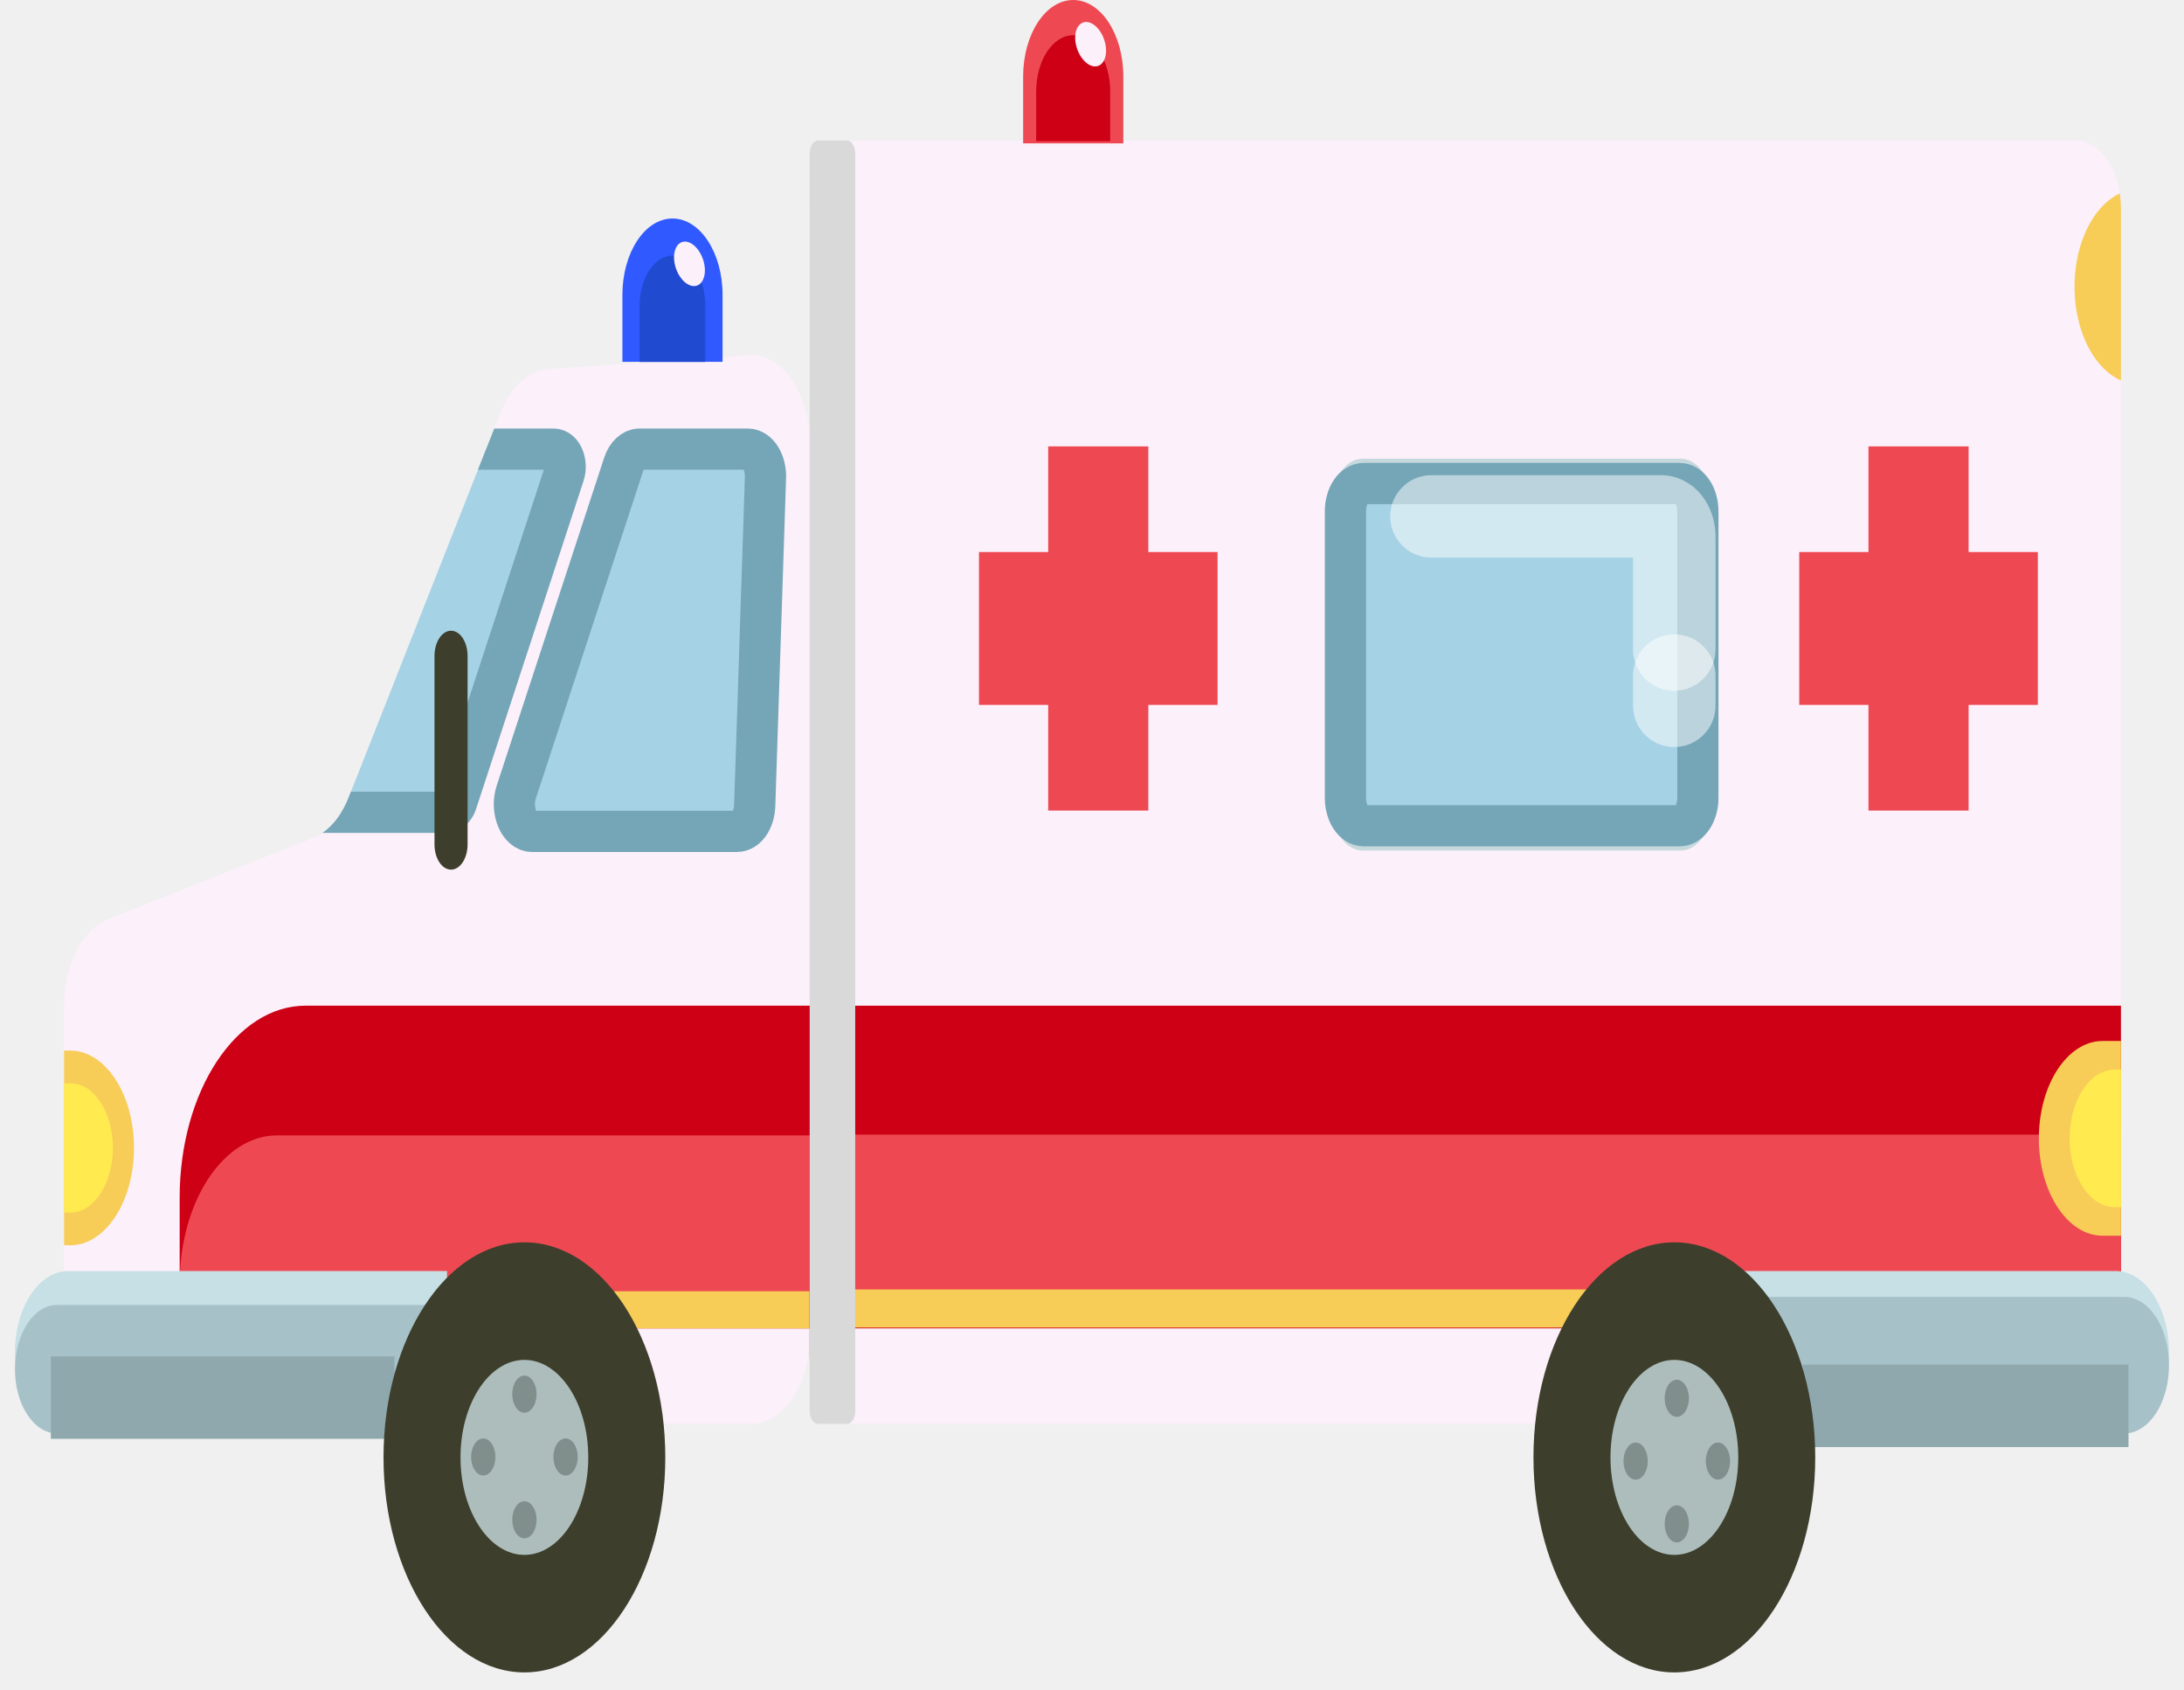
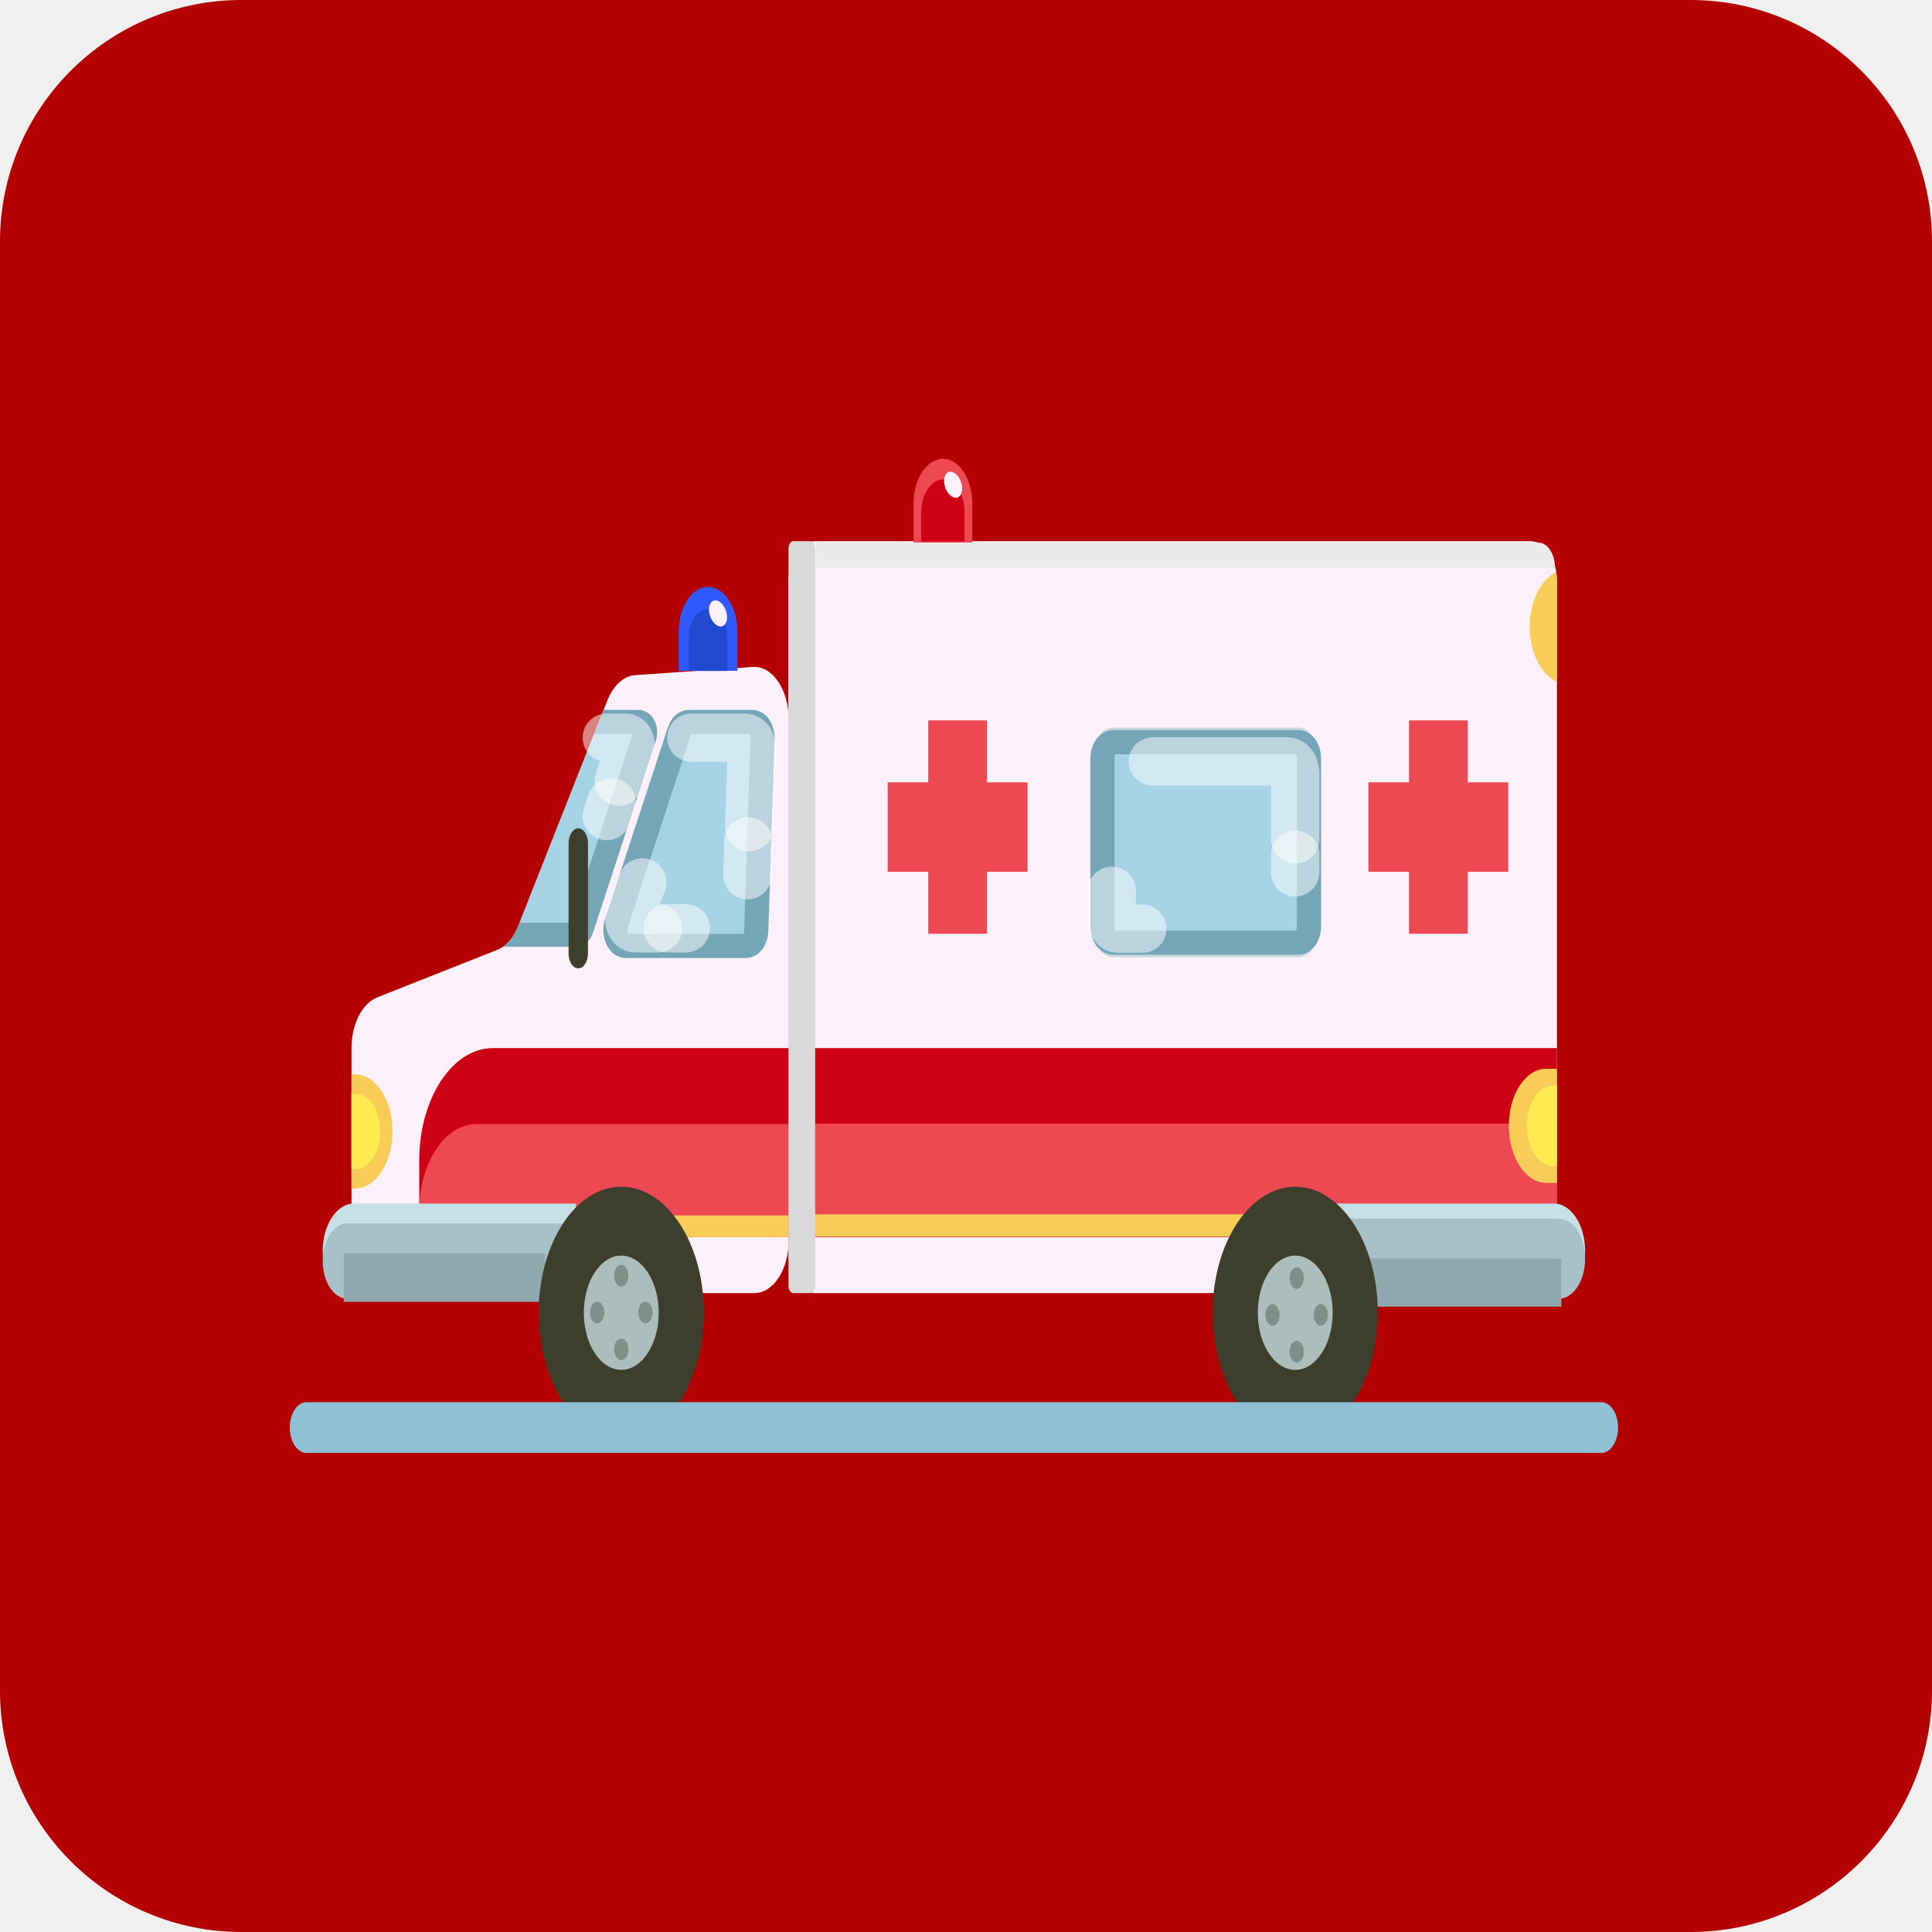
- <svg xmlns="http://www.w3.org/2000/svg" width="53" height="41" viewBox="0 0 53 41" fill="none">
-   <path d="M50.381 34.545H20.738C20.136 34.545 19.648 33.801 19.648 32.883V5.071C19.648 4.153 20.136 3.409 20.738 3.409H50.381C50.983 3.409 51.47 4.153 51.47 5.071V32.883C51.47 33.801 50.983 34.545 50.381 34.545Z" fill="#FCF0FA" />
-   <path d="M12.148 10.006L8.462 19.345C8.27 19.832 7.96 20.185 7.599 20.327L2.622 22.299C1.994 22.547 1.555 23.412 1.555 24.402V32.372C1.555 33.572 2.193 34.545 2.979 34.545H6.898H13.736H18.234C19.021 34.545 19.659 33.572 19.659 32.372V10.788C19.659 9.549 18.98 8.56 18.169 8.617L13.303 8.956C12.827 8.989 12.394 9.383 12.148 10.006Z" fill="#FCF0FA" />
-   <path d="M40.786 20.634H33.069C32.634 20.634 32.282 20.097 32.282 19.434V12.329C32.282 11.666 32.634 11.129 33.069 11.129H40.786C41.221 11.129 41.573 11.666 41.573 12.329V19.434C41.573 20.097 41.221 20.634 40.786 20.634Z" fill="#C5D9DD" />
-   <path d="M40.76 20.033H33.094C32.849 20.033 32.65 19.73 32.65 19.355V12.408C32.65 12.034 32.849 11.731 33.094 11.731H40.76C41.005 11.731 41.203 12.034 41.203 12.408V19.355C41.203 19.73 41.005 20.033 40.76 20.033Z" fill="#A6D2E5" />
-   <path d="M40.76 20.033H33.094C32.849 20.033 32.65 19.73 32.65 19.355V12.408C32.65 12.034 32.849 11.731 33.094 11.731H40.76C41.005 11.731 41.203 12.034 41.203 12.408V19.355C41.203 19.73 41.005 20.033 40.76 20.033Z" stroke="#74A6B7" stroke-miterlimit="10" />
-   <path d="M19.662 32.227H4.36V29.057C4.36 26.485 5.727 24.399 7.413 24.399H19.662V32.227H19.662Z" fill="#CD0016" />
-   <path d="M19.662 32.227H4.36V31.148C4.36 29.159 5.417 27.546 6.721 27.546H19.662V32.227Z" fill="#EE4952" />
-   <path d="M19.662 32.227H4.36C4.36 31.73 4.624 31.327 4.95 31.327H19.662V32.227H19.662Z" fill="#F7CC57" />
-   <path d="M10.848 34.777H1.655C0.942 34.777 0.363 33.895 0.363 32.806C0.363 31.718 0.942 30.836 1.655 30.836H10.848V34.777Z" fill="#C7E0E5" />
-   <path d="M10.848 34.777H1.385C0.821 34.777 0.363 34.079 0.363 33.218C0.363 32.356 0.821 31.658 1.385 31.658H10.848V34.777Z" fill="#A7C1C9" />
-   <path d="M9.572 33.907H1.234" stroke="#8EA8AD" stroke-width="2" stroke-miterlimit="10" />
-   <path d="M12.726 40.574C14.615 40.574 16.145 38.238 16.145 35.357C16.145 32.476 14.615 30.14 12.726 30.14C10.838 30.14 9.307 32.476 9.307 35.357C9.307 38.238 10.838 40.574 12.726 40.574Z" fill="#3D3E2C" />
-   <path d="M12.726 37.723C13.582 37.723 14.276 36.663 14.276 35.357C14.276 34.051 13.582 32.992 12.726 32.992C11.87 32.992 11.175 34.051 11.175 35.357C11.175 36.663 11.87 37.723 12.726 37.723Z" fill="#ACBDBB" />
-   <path d="M12.726 34.274C12.889 34.274 13.021 34.072 13.021 33.824C13.021 33.576 12.889 33.374 12.726 33.374C12.563 33.374 12.431 33.576 12.431 33.824C12.431 34.072 12.563 34.274 12.726 34.274Z" fill="#808E8C" />
-   <path d="M12.726 37.321C12.889 37.321 13.021 37.12 13.021 36.871C13.021 36.623 12.889 36.422 12.726 36.422C12.563 36.422 12.431 36.623 12.431 36.871C12.431 37.12 12.563 37.321 12.726 37.321Z" fill="#808E8C" />
-   <path d="M11.728 35.797C11.89 35.797 12.022 35.596 12.022 35.347C12.022 35.099 11.89 34.898 11.728 34.898C11.565 34.898 11.433 35.099 11.433 35.347C11.433 35.596 11.565 35.797 11.728 35.797Z" fill="#808E8C" />
-   <path d="M13.725 35.797C13.888 35.797 14.02 35.596 14.02 35.347C14.02 35.099 13.888 34.898 13.725 34.898C13.562 34.898 13.43 35.099 13.43 35.347C13.43 35.596 13.562 35.797 13.725 35.797Z" fill="#808E8C" />
-   <mask id="mask0_272_2767" style="mask-type:luminance" maskUnits="userSpaceOnUse" x="1" y="8" width="19" height="27">
-     <path d="M12.148 10.006L8.462 19.345C8.27 19.832 7.96 20.184 7.599 20.327L2.622 22.298C1.994 22.547 1.555 23.412 1.555 24.402V32.371C1.555 33.572 2.193 34.545 2.979 34.545H6.898H13.736H18.234C19.021 34.545 19.659 33.572 19.659 32.371V10.788C19.659 9.548 18.98 8.56 18.169 8.617L13.303 8.956C12.827 8.989 12.394 9.383 12.148 10.006Z" fill="white" />
+ <svg xmlns="http://www.w3.org/2000/svg" width="80" height="80" viewBox="0 0 80 80" fill="none">
+   <rect width="80" height="80" rx="10" fill="#B40000" />
+   <path d="M63.381 53.545H33.738C33.136 53.545 32.648 52.801 32.648 51.883V24.071C32.648 23.153 33.136 22.409 33.738 22.409H63.381C63.983 22.409 64.47 23.153 64.47 24.071V51.883C64.47 52.801 63.983 53.545 63.381 53.545Z" fill="#FCF0FA" />
+   <path d="M25.148 29.006L21.462 38.345C21.27 38.832 20.96 39.185 20.599 39.327L15.622 41.299C14.993 41.547 14.555 42.412 14.555 43.403V51.372C14.555 52.572 15.193 53.545 15.979 53.545H19.898H26.736H31.234C32.021 53.545 32.658 52.572 32.658 51.372V29.788C32.658 28.549 31.98 27.56 31.169 27.617L26.303 27.956C25.827 27.989 25.394 28.384 25.148 29.006Z" fill="#FCF0FA" />
+   <path d="M53.786 39.635H46.069C45.634 39.635 45.282 39.097 45.282 38.434V31.329C45.282 30.666 45.634 30.129 46.069 30.129H53.786C54.221 30.129 54.573 30.666 54.573 31.329V38.434C54.573 39.097 54.221 39.635 53.786 39.635Z" fill="#C5D9DD" />
+   <path d="M53.76 39.033H46.094C45.849 39.033 45.65 38.73 45.65 38.355V31.408C45.65 31.034 45.849 30.731 46.094 30.731H53.76C54.005 30.731 54.203 31.034 54.203 31.408V38.355C54.203 38.73 54.005 39.033 53.76 39.033Z" fill="#A6D2E5" />
+   <path d="M53.76 39.033H46.094C45.849 39.033 45.65 38.73 45.65 38.355V31.408C45.65 31.034 45.849 30.731 46.094 30.731H53.76C54.005 30.731 54.203 31.034 54.203 31.408V38.355C54.203 38.73 54.005 39.033 53.76 39.033Z" stroke="#74A6B7" stroke-miterlimit="10" />
+   <path d="M32.662 51.227H17.36V48.057C17.36 45.485 18.727 43.399 20.413 43.399H32.662V51.227H32.662Z" fill="#CD0016" />
+   <path d="M32.662 51.227H17.36V50.148C17.36 48.159 18.417 46.546 19.721 46.546H32.662V51.227Z" fill="#EE4952" />
+   <path d="M32.662 51.227H17.36C17.36 50.73 17.624 50.327 17.95 50.327H32.662V51.227H32.662Z" fill="#F7CC57" />
+   <path d="M23.848 53.777H14.655C13.942 53.777 13.363 52.895 13.363 51.806C13.363 50.718 13.942 49.836 14.655 49.836H23.848V53.777Z" fill="#C7E0E5" />
+   <path d="M23.848 53.777H14.385C13.821 53.777 13.363 53.079 13.363 52.218C13.363 51.356 13.821 50.658 14.385 50.658H23.848V53.777Z" fill="#A7C1C9" />
+   <path d="M22.572 52.907H14.234" stroke="#8EA8AD" stroke-width="2" stroke-miterlimit="10" />
+   <path d="M25.726 59.574C27.615 59.574 29.145 57.238 29.145 54.357C29.145 51.476 27.615 49.14 25.726 49.14C23.838 49.14 22.307 51.476 22.307 54.357C22.307 57.238 23.838 59.574 25.726 59.574Z" fill="#3D3E2C" />
+   <path d="M25.726 56.723C26.582 56.723 27.276 55.663 27.276 54.357C27.276 53.051 26.582 51.992 25.726 51.992C24.87 51.992 24.175 53.051 24.175 54.357C24.175 55.663 24.87 56.723 25.726 56.723Z" fill="#ACBDBB" />
+   <path d="M25.726 53.274C25.889 53.274 26.021 53.072 26.021 52.824C26.021 52.576 25.889 52.374 25.726 52.374C25.563 52.374 25.431 52.576 25.431 52.824C25.431 53.072 25.563 53.274 25.726 53.274Z" fill="#808E8C" />
+   <path d="M25.726 56.321C25.889 56.321 26.021 56.12 26.021 55.871C26.021 55.623 25.889 55.422 25.726 55.422C25.563 55.422 25.431 55.623 25.431 55.871C25.431 56.12 25.563 56.321 25.726 56.321Z" fill="#808E8C" />
+   <path d="M24.728 54.797C24.89 54.797 25.022 54.596 25.022 54.347C25.022 54.099 24.89 53.898 24.728 53.898C24.565 53.898 24.433 54.099 24.433 54.347C24.433 54.596 24.565 54.797 24.728 54.797Z" fill="#808E8C" />
+   <path d="M26.725 54.797C26.888 54.797 27.02 54.596 27.02 54.347C27.02 54.099 26.888 53.898 26.725 53.898C26.562 53.898 26.43 54.099 26.43 54.347C26.43 54.596 26.562 54.797 26.725 54.797Z" fill="#808E8C" />
+   <mask id="mask0_272_2764" style="mask-type:luminance" maskUnits="userSpaceOnUse" x="14" y="27" width="19" height="27">
+     <path d="M25.148 29.006L21.462 38.345C21.27 38.832 20.96 39.184 20.599 39.327L15.622 41.298C14.993 41.547 14.555 42.412 14.555 43.402V51.371C14.555 52.572 15.193 53.545 15.979 53.545H19.898H26.736H31.234C32.021 53.545 32.658 52.572 32.658 51.371V29.788C32.658 28.549 31.98 27.56 31.169 27.617L26.303 27.956C25.827 27.989 25.394 28.383 25.148 29.006Z" fill="white" />
  </mask>
-   <g mask="url(#mask0_272_2767)">
-     <path d="M1.702 30.212H-10.503C-11.358 30.212 -12.051 29.154 -12.051 27.849C-12.051 26.544 -11.358 25.487 -10.503 25.487H1.702C2.557 25.487 3.251 26.544 3.251 27.849C3.251 29.154 2.557 30.212 1.702 30.212Z" fill="#F7CC57" />
+   <g mask="url(#mask0_272_2764)">
+     <path d="M14.702 49.212H2.497C1.642 49.212 0.949 48.154 0.949 46.849C0.949 45.544 1.642 44.487 2.497 44.487H14.702C15.557 44.487 16.251 45.544 16.251 46.849C16.251 48.154 15.557 49.212 14.702 49.212Z" fill="#F7CC57" />
  </g>
-   <mask id="mask1_272_2767" style="mask-type:luminance" maskUnits="userSpaceOnUse" x="1" y="8" width="19" height="27">
-     <path d="M12.148 10.006L8.462 19.345C8.27 19.832 7.96 20.184 7.599 20.327L2.622 22.298C1.994 22.547 1.555 23.412 1.555 24.402V32.371C1.555 33.572 2.193 34.545 2.979 34.545H6.898H13.736H18.234C19.021 34.545 19.659 33.572 19.659 32.371V10.788C19.659 9.548 18.98 8.56 18.169 8.617L13.303 8.956C12.827 8.989 12.394 9.383 12.148 10.006Z" fill="white" />
+   <mask id="mask1_272_2764" style="mask-type:luminance" maskUnits="userSpaceOnUse" x="14" y="27" width="19" height="27">
+     <path d="M25.148 29.006L21.462 38.345C21.27 38.832 20.96 39.184 20.599 39.327L15.622 41.298C14.993 41.547 14.555 42.412 14.555 43.402V51.371C14.555 52.572 15.193 53.545 15.979 53.545H19.898H26.736H31.234C32.021 53.545 32.658 52.572 32.658 51.371V29.788C32.658 28.549 31.98 27.56 31.169 27.617L26.303 27.956C25.827 27.989 25.394 28.383 25.148 29.006Z" fill="white" />
  </mask>
-   <g mask="url(#mask1_272_2767)">
-     <path d="M1.712 29.418H-9.815C-10.383 29.418 -10.843 28.715 -10.843 27.849C-10.843 26.983 -10.383 26.281 -9.815 26.281H1.712C2.28 26.281 2.74 26.983 2.74 27.849C2.74 28.715 2.28 29.418 1.712 29.418Z" fill="#FFEA50" />
+   <g mask="url(#mask1_272_2764)">
+     <path d="M14.712 48.418H3.185C2.617 48.418 2.157 47.715 2.157 46.849C2.157 45.983 2.617 45.281 3.185 45.281H14.712C15.28 45.281 15.74 45.983 15.74 46.849C15.74 47.715 15.28 48.418 14.712 48.418Z" fill="#FFEA50" />
  </g>
-   <mask id="mask2_272_2767" style="mask-type:luminance" maskUnits="userSpaceOnUse" x="1" y="8" width="19" height="27">
-     <path d="M12.148 10.006L8.462 19.345C8.27 19.832 7.96 20.184 7.599 20.327L2.622 22.298C1.994 22.547 1.555 23.412 1.555 24.402V32.371C1.555 33.572 2.193 34.545 2.979 34.545H6.898H13.736H18.234C19.021 34.545 19.659 33.572 19.659 32.371V10.788C19.659 9.548 18.98 8.56 18.169 8.617L13.303 8.956C12.827 8.989 12.394 9.383 12.148 10.006Z" fill="white" />
+   <mask id="mask2_272_2764" style="mask-type:luminance" maskUnits="userSpaceOnUse" x="14" y="27" width="19" height="27">
+     <path d="M25.148 29.006L21.462 38.345C21.27 38.832 20.96 39.184 20.599 39.327L15.622 41.298C14.993 41.547 14.555 42.412 14.555 43.402V51.371C14.555 52.572 15.193 53.545 15.979 53.545H19.898H26.736H31.234C32.021 53.545 32.658 52.572 32.658 51.371V29.788C32.658 28.549 31.98 27.56 31.169 27.617L26.303 27.956C25.827 27.989 25.394 28.383 25.148 29.006Z" fill="white" />
  </mask>
-   <g mask="url(#mask2_272_2767)">
-     <path d="M18.315 19.544L18.576 11.589C18.588 11.212 18.391 10.896 18.144 10.896H15.523C15.359 10.896 15.209 11.038 15.136 11.261L12.529 19.215C12.385 19.654 12.594 20.17 12.916 20.17H17.883C18.113 20.171 18.303 19.895 18.315 19.544Z" fill="#A6D2E5" />
+   <g mask="url(#mask2_272_2764)">
+     <path d="M31.315 38.544L31.576 30.589C31.588 30.212 31.391 29.896 31.144 29.896H28.523C28.359 29.896 28.209 30.038 28.136 30.261L25.529 38.215C25.385 38.654 25.594 39.17 25.916 39.17H30.883C31.113 39.17 31.303 38.895 31.315 38.544Z" fill="#A6D2E5" />
  </g>
-   <mask id="mask3_272_2767" style="mask-type:luminance" maskUnits="userSpaceOnUse" x="1" y="8" width="19" height="27">
-     <path d="M12.148 10.006L8.462 19.345C8.27 19.832 7.96 20.184 7.599 20.327L2.622 22.298C1.994 22.547 1.555 23.412 1.555 24.402V32.371C1.555 33.572 2.193 34.545 2.979 34.545H6.898H13.736H18.234C19.021 34.545 19.659 33.572 19.659 32.371V10.788C19.659 9.548 18.98 8.56 18.169 8.617L13.303 8.956C12.827 8.989 12.394 9.383 12.148 10.006Z" fill="white" />
+   <mask id="mask3_272_2764" style="mask-type:luminance" maskUnits="userSpaceOnUse" x="14" y="27" width="19" height="27">
+     <path d="M25.148 29.006L21.462 38.345C21.27 38.832 20.96 39.184 20.599 39.327L15.622 41.298C14.993 41.547 14.555 42.412 14.555 43.402V51.371C14.555 52.572 15.193 53.545 15.979 53.545H19.898H26.736H31.234C32.021 53.545 32.658 52.572 32.658 51.371V29.788C32.658 28.549 31.98 27.56 31.169 27.617L26.303 27.956C25.827 27.989 25.394 28.383 25.148 29.006Z" fill="white" />
  </mask>
-   <g mask="url(#mask3_272_2767)">
-     <path d="M18.315 19.544L18.576 11.589C18.588 11.212 18.391 10.896 18.144 10.896H15.523C15.359 10.896 15.209 11.038 15.136 11.261L12.529 19.215C12.385 19.654 12.594 20.17 12.916 20.17H17.883C18.113 20.171 18.303 19.895 18.315 19.544Z" stroke="#74A6B7" stroke-miterlimit="10" />
+   <g mask="url(#mask3_272_2764)">
+     <path d="M31.315 38.544L31.576 30.589C31.588 30.212 31.391 29.896 31.144 29.896H28.523C28.359 29.896 28.209 30.038 28.136 30.261L25.529 38.215C25.385 38.654 25.594 39.17 25.916 39.17H30.883C31.113 39.17 31.303 38.895 31.315 38.544Z" stroke="#74A6B7" stroke-miterlimit="10" />
  </g>
-   <mask id="mask4_272_2767" style="mask-type:luminance" maskUnits="userSpaceOnUse" x="1" y="8" width="19" height="27">
-     <path d="M12.148 10.006L8.462 19.345C8.27 19.832 7.96 20.184 7.599 20.327L2.622 22.298C1.994 22.547 1.555 23.412 1.555 24.402V32.371C1.555 33.572 2.193 34.545 2.979 34.545H6.898H13.736H18.234C19.021 34.545 19.659 33.572 19.659 32.371V10.788C19.659 9.548 18.98 8.56 18.169 8.617L13.303 8.956C12.827 8.989 12.394 9.383 12.148 10.006Z" fill="white" />
+   <mask id="mask4_272_2764" style="mask-type:luminance" maskUnits="userSpaceOnUse" x="14" y="27" width="19" height="27">
+     <path d="M25.148 29.006L21.462 38.345C21.27 38.832 20.96 39.184 20.599 39.327L15.622 41.298C14.993 41.547 14.555 42.412 14.555 43.402V51.371C14.555 52.572 15.193 53.545 15.979 53.545H19.898H26.736H31.234C32.021 53.545 32.658 52.572 32.658 51.371V29.788C32.658 28.549 31.98 27.56 31.169 27.617L26.303 27.956C25.827 27.989 25.394 28.383 25.148 29.006Z" fill="white" />
  </mask>
-   <g mask="url(#mask4_272_2767)">
-     <path d="M13.685 11.514L11.078 19.471C11.03 19.615 10.934 19.707 10.827 19.707H5.561C5.317 19.707 5.189 19.264 5.355 18.99L10.157 11.034C10.21 10.946 10.285 10.896 10.363 10.896H13.434C13.643 10.896 13.778 11.231 13.685 11.514Z" fill="#A6D2E5" />
+   <g mask="url(#mask4_272_2764)">
+     <path d="M26.685 30.515L24.078 38.471C24.03 38.615 23.933 38.707 23.827 38.707H18.561C18.317 38.707 18.189 38.264 18.355 37.99L23.157 30.034C23.21 29.946 23.285 29.896 23.363 29.896H26.434C26.643 29.896 26.778 30.231 26.685 30.515Z" fill="#A6D2E5" />
  </g>
-   <mask id="mask5_272_2767" style="mask-type:luminance" maskUnits="userSpaceOnUse" x="1" y="8" width="19" height="27">
-     <path d="M12.148 10.006L8.462 19.345C8.27 19.832 7.96 20.184 7.599 20.327L2.622 22.298C1.994 22.547 1.555 23.412 1.555 24.402V32.371C1.555 33.572 2.193 34.545 2.979 34.545H6.898H13.736H18.234C19.021 34.545 19.659 33.572 19.659 32.371V10.788C19.659 9.548 18.98 8.56 18.169 8.617L13.303 8.956C12.827 8.989 12.394 9.383 12.148 10.006Z" fill="white" />
+   <mask id="mask5_272_2764" style="mask-type:luminance" maskUnits="userSpaceOnUse" x="14" y="27" width="19" height="27">
+     <path d="M25.148 29.006L21.462 38.345C21.27 38.832 20.96 39.184 20.599 39.327L15.622 41.298C14.993 41.547 14.555 42.412 14.555 43.402V51.371C14.555 52.572 15.193 53.545 15.979 53.545H19.898H26.736H31.234C32.021 53.545 32.658 52.572 32.658 51.371V29.788C32.658 28.549 31.98 27.56 31.169 27.617L26.303 27.956C25.827 27.989 25.394 28.383 25.148 29.006Z" fill="white" />
  </mask>
-   <g mask="url(#mask5_272_2767)">
-     <path d="M13.685 11.514L11.078 19.471C11.03 19.615 10.934 19.707 10.827 19.707H5.561C5.317 19.707 5.189 19.264 5.355 18.99L10.157 11.034C10.21 10.946 10.285 10.896 10.363 10.896H13.434C13.643 10.896 13.778 11.231 13.685 11.514Z" stroke="#74A6B7" stroke-miterlimit="10" />
+   <g mask="url(#mask5_272_2764)">
+     <path d="M26.685 30.515L24.078 38.471C24.03 38.615 23.933 38.707 23.827 38.707H18.561C18.317 38.707 18.189 38.264 18.355 37.99L23.157 30.034C23.21 29.946 23.285 29.896 23.363 29.896H26.434C26.643 29.896 26.778 30.231 26.685 30.515Z" stroke="#74A6B7" stroke-miterlimit="10" />
  </g>
-   <path d="M10.946 21.098C10.724 21.098 10.544 20.824 10.544 20.486V15.914C10.544 15.576 10.724 15.302 10.946 15.302C11.167 15.302 11.347 15.576 11.347 15.914V20.486C11.347 20.824 11.167 21.098 10.946 21.098Z" fill="#3D3E2C" />
-   <path d="M27.867 10.83H25.437V19.665H27.867V10.83Z" fill="#EE4952" />
-   <path d="M23.757 13.393V17.101H29.547V13.393H23.757Z" fill="#EE4952" />
-   <path d="M49.453 13.393H47.773V10.83H45.343V13.393H43.663V17.101H45.343V19.665H47.773V17.101H49.453V13.393Z" fill="#EE4952" />
-   <path d="M17.535 8.778H15.104V7.156C15.104 6.131 15.648 5.301 16.319 5.301C16.991 5.301 17.535 6.131 17.535 7.156V8.778H17.535Z" fill="#305AFF" />
-   <path d="M17.117 8.781H15.52V7.42C15.52 6.747 15.878 6.201 16.319 6.201C16.76 6.201 17.117 6.747 17.117 7.42V8.781Z" fill="#204BD1" />
-   <path d="M27.26 3.478H24.829V1.855C24.829 0.83 25.373 0 26.044 0C26.716 0 27.26 0.83 27.26 1.855L27.26 3.478Z" fill="#EE4952" />
-   <path d="M26.942 3.424H25.145V2.224C25.145 1.467 25.548 0.854 26.044 0.854C26.54 0.854 26.942 1.467 26.942 2.224V3.424Z" fill="#CD0016" />
-   <mask id="mask6_272_2767" style="mask-type:luminance" maskUnits="userSpaceOnUse" x="19" y="3" width="33" height="32">
-     <path d="M50.381 34.545H20.738C20.136 34.545 19.648 33.801 19.648 32.883V5.071C19.648 4.153 20.136 3.409 20.738 3.409H50.381C50.983 3.409 51.47 4.153 51.47 5.071V32.883C51.47 33.801 50.983 34.545 50.381 34.545Z" fill="white" />
+   <path d="M23.946 40.098C23.724 40.098 23.544 39.824 23.544 39.486V34.914C23.544 34.576 23.724 34.302 23.946 34.302C24.167 34.302 24.347 34.576 24.347 34.914V39.486C24.347 39.824 24.167 40.098 23.946 40.098Z" fill="#3D3E2C" />
+   <path d="M40.867 29.83H38.437V38.665H40.867V29.83Z" fill="#EE4952" />
+   <path d="M36.757 32.393V36.101H42.547V32.393H36.757Z" fill="#EE4952" />
+   <path d="M62.453 32.393H60.773V29.83H58.343V32.393H56.663V36.101H58.343V38.665H60.773V36.101H62.453V32.393Z" fill="#EE4952" />
+   <path d="M30.535 27.779H28.104V26.156C28.104 25.131 28.648 24.301 29.319 24.301C29.991 24.301 30.535 25.131 30.535 26.156V27.779H30.535Z" fill="#305AFF" />
+   <path d="M30.117 27.781H28.52V26.42C28.52 25.747 28.878 25.201 29.319 25.201C29.76 25.201 30.117 25.747 30.117 26.42V27.781Z" fill="#204BD1" />
+   <path d="M40.26 22.478H37.829V20.855C37.829 19.83 38.373 19 39.044 19C39.716 19 40.26 19.83 40.26 20.855L40.26 22.478Z" fill="#EE4952" />
+   <path d="M39.942 22.424H38.145V21.224C38.145 20.467 38.548 19.854 39.044 19.854C39.54 19.854 39.942 20.467 39.942 21.224V22.424Z" fill="#CD0016" />
+   <mask id="mask6_272_2764" style="mask-type:luminance" maskUnits="userSpaceOnUse" x="32" y="22" width="33" height="32">
+     <path d="M63.381 53.545H33.738C33.136 53.545 32.648 52.801 32.648 51.883V24.071C32.648 23.153 33.136 22.409 33.738 22.409H63.381C63.983 22.409 64.47 23.153 64.47 24.071V51.883C64.47 52.801 63.983 53.545 63.381 53.545Z" fill="white" />
  </mask>
-   <g mask="url(#mask6_272_2767)">
-     <path d="M51.506 24.399H19.614V32.227H51.506V24.399Z" fill="#CD0016" />
+   <g mask="url(#mask6_272_2764)">
+     <path d="M64.506 43.399H32.614V51.227H64.506V43.399Z" fill="#CD0016" />
  </g>
-   <mask id="mask7_272_2767" style="mask-type:luminance" maskUnits="userSpaceOnUse" x="19" y="3" width="33" height="32">
-     <path d="M50.381 34.545H20.738C20.136 34.545 19.648 33.801 19.648 32.883V5.071C19.648 4.153 20.136 3.409 20.738 3.409H50.381C50.983 3.409 51.47 4.153 51.47 5.071V32.883C51.47 33.801 50.983 34.545 50.381 34.545Z" fill="white" />
+   <mask id="mask7_272_2764" style="mask-type:luminance" maskUnits="userSpaceOnUse" x="32" y="22" width="33" height="32">
+     <path d="M63.381 53.545H33.738C33.136 53.545 32.648 52.801 32.648 51.883V24.071C32.648 23.153 33.136 22.409 33.738 22.409H63.381C63.983 22.409 64.47 23.153 64.47 24.071V51.883C64.47 52.801 63.983 53.545 63.381 53.545Z" fill="white" />
  </mask>
-   <g mask="url(#mask7_272_2767)">
-     <path d="M52.204 27.527H20.313V32.208H52.204V27.527Z" fill="#EE4952" />
+   <g mask="url(#mask7_272_2764)">
+     <path d="M65.204 46.527H33.313V51.208H65.204V46.527Z" fill="#EE4952" />
  </g>
-   <mask id="mask8_272_2767" style="mask-type:luminance" maskUnits="userSpaceOnUse" x="19" y="3" width="33" height="32">
-     <path d="M50.381 34.545H20.738C20.136 34.545 19.648 33.801 19.648 32.883V5.071C19.648 4.153 20.136 3.409 20.738 3.409H50.381C50.983 3.409 51.47 4.153 51.47 5.071V32.883C51.47 33.801 50.983 34.545 50.381 34.545Z" fill="white" />
+   <mask id="mask8_272_2764" style="mask-type:luminance" maskUnits="userSpaceOnUse" x="32" y="22" width="33" height="32">
+     <path d="M63.381 53.545H33.738C33.136 53.545 32.648 52.801 32.648 51.883V24.071C32.648 23.153 33.136 22.409 33.738 22.409H63.381C63.983 22.409 64.47 23.153 64.47 24.071V51.883C64.47 52.801 63.983 53.545 63.381 53.545Z" fill="white" />
  </mask>
-   <g mask="url(#mask8_272_2767)">
-     <path d="M52.204 31.283H20.313V32.207H52.204V31.283Z" fill="#F7CC57" />
+   <g mask="url(#mask8_272_2764)">
+     <path d="M65.204 50.283H33.313V51.207H65.204V50.283Z" fill="#F7CC57" />
  </g>
-   <mask id="mask9_272_2767" style="mask-type:luminance" maskUnits="userSpaceOnUse" x="19" y="3" width="33" height="32">
-     <path d="M50.381 34.545H20.738C20.136 34.545 19.648 33.801 19.648 32.883V5.071C19.648 4.153 20.136 3.409 20.738 3.409H50.381C50.983 3.409 51.47 4.153 51.47 5.071V32.883C51.47 33.801 50.983 34.545 50.381 34.545Z" fill="white" />
+   <mask id="mask9_272_2764" style="mask-type:luminance" maskUnits="userSpaceOnUse" x="32" y="22" width="33" height="32">
+     <path d="M63.381 53.545H33.738C33.136 53.545 32.648 52.801 32.648 51.883V24.071C32.648 23.153 33.136 22.409 33.738 22.409H63.381C63.983 22.409 64.47 23.153 64.47 24.071V51.883C64.47 52.801 63.983 53.545 63.381 53.545Z" fill="white" />
  </mask>
-   <g mask="url(#mask9_272_2767)">
-     <path d="M63.231 29.98H51.026C50.171 29.98 49.478 28.922 49.478 27.618C49.478 26.313 50.171 25.255 51.026 25.255H63.231C64.087 25.255 64.78 26.313 64.78 27.618C64.78 28.922 64.087 29.98 63.231 29.98Z" fill="#F7CC57" />
+   <g mask="url(#mask9_272_2764)">
+     <path d="M76.231 48.98H64.026C63.171 48.98 62.478 47.922 62.478 46.618C62.478 45.313 63.171 44.255 64.026 44.255H76.231C77.087 44.255 77.78 45.313 77.78 46.618C77.78 47.922 77.087 48.98 76.231 48.98Z" fill="#F7CC57" />
  </g>
-   <mask id="mask10_272_2767" style="mask-type:luminance" maskUnits="userSpaceOnUse" x="19" y="3" width="33" height="32">
-     <path d="M50.381 34.545H20.738C20.136 34.545 19.648 33.801 19.648 32.883V5.071C19.648 4.153 20.136 3.409 20.738 3.409H50.381C50.983 3.409 51.47 4.153 51.47 5.071V32.883C51.47 33.801 50.983 34.545 50.381 34.545Z" fill="white" />
+   <mask id="mask10_272_2764" style="mask-type:luminance" maskUnits="userSpaceOnUse" x="32" y="22" width="33" height="32">
+     <path d="M63.381 53.545H33.738C33.136 53.545 32.648 52.801 32.648 51.883V24.071C32.648 23.153 33.136 22.409 33.738 22.409H63.381C63.983 22.409 64.47 23.153 64.47 24.071V51.883C64.47 52.801 63.983 53.545 63.381 53.545Z" fill="white" />
  </mask>
-   <g mask="url(#mask10_272_2767)">
-     <path d="M62.94 29.287H51.318C50.714 29.287 50.224 28.54 50.224 27.618C50.224 26.696 50.714 25.949 51.318 25.949H62.94C63.544 25.949 64.034 26.696 64.034 27.618C64.034 28.54 63.544 29.287 62.94 29.287Z" fill="#FFEA50" />
+   <g mask="url(#mask10_272_2764)">
+     <path d="M75.94 48.287H64.318C63.714 48.287 63.224 47.539 63.224 46.618C63.224 45.696 63.714 44.949 64.318 44.949H75.94C76.544 44.949 77.034 45.696 77.034 46.618C77.034 47.539 76.544 48.287 75.94 48.287Z" fill="#FFEA50" />
  </g>
-   <mask id="mask11_272_2767" style="mask-type:luminance" maskUnits="userSpaceOnUse" x="19" y="3" width="33" height="32">
-     <path d="M50.381 34.545H20.738C20.136 34.545 19.648 33.801 19.648 32.883V5.071C19.648 4.153 20.136 3.409 20.738 3.409H50.381C50.983 3.409 51.47 4.153 51.47 5.071V32.883C51.47 33.801 50.983 34.545 50.381 34.545Z" fill="white" />
+   <mask id="mask11_272_2764" style="mask-type:luminance" maskUnits="userSpaceOnUse" x="32" y="22" width="33" height="32">
+     <path d="M63.381 53.545H33.738C33.136 53.545 32.648 52.801 32.648 51.883V24.071C32.648 23.153 33.136 22.409 33.738 22.409H63.381C63.983 22.409 64.47 23.153 64.47 24.071V51.883C64.47 52.801 63.983 53.545 63.381 53.545Z" fill="white" />
  </mask>
-   <g mask="url(#mask11_272_2767)">
-     <path d="M64.097 9.318H51.892C51.037 9.318 50.344 8.26 50.344 6.956C50.344 5.651 51.037 4.593 51.892 4.593H64.097C64.953 4.593 65.646 5.651 65.646 6.956C65.646 8.26 64.953 9.318 64.097 9.318Z" fill="#F7CC57" />
+   <g mask="url(#mask11_272_2764)">
+     <path d="M77.097 28.318H64.892C64.037 28.318 63.344 27.26 63.344 25.956C63.344 24.651 64.037 23.593 64.892 23.593H77.097C77.953 23.593 78.646 24.651 78.646 25.956C78.646 27.26 77.953 28.318 77.097 28.318Z" fill="#F7CC57" />
  </g>
-   <mask id="mask12_272_2767" style="mask-type:luminance" maskUnits="userSpaceOnUse" x="19" y="3" width="33" height="32">
-     <path d="M50.381 34.545H20.738C20.136 34.545 19.648 33.801 19.648 32.883V5.071C19.648 4.153 20.136 3.409 20.738 3.409H50.381C50.983 3.409 51.47 4.153 51.47 5.071V32.883C51.47 33.801 50.983 34.545 50.381 34.545Z" fill="white" />
+   <mask id="mask12_272_2764" style="mask-type:luminance" maskUnits="userSpaceOnUse" x="32" y="22" width="33" height="32">
+     <path d="M63.381 53.545H33.738C33.136 53.545 32.648 52.801 32.648 51.883V24.071C32.648 23.153 33.136 22.409 33.738 22.409H63.381C63.983 22.409 64.47 23.153 64.47 24.071V51.883C64.47 52.801 63.983 53.545 63.381 53.545Z" fill="white" />
  </mask>
-   <g mask="url(#mask12_272_2767)">
-     <path d="M20.361 35.557H5.059V32.388C5.059 29.815 6.426 27.73 8.112 27.73H20.361V35.557Z" fill="#EE4952" />
+   <g mask="url(#mask12_272_2764)">
+     <path d="M33.361 54.557H18.059V51.388C18.059 48.815 19.426 46.73 21.112 46.73H33.361V54.557Z" fill="#EE4952" />
  </g>
-   <path d="M20.551 34.545H19.852C19.74 34.545 19.649 34.407 19.649 34.236V3.719C19.649 3.548 19.74 3.409 19.852 3.409H20.551C20.663 3.409 20.754 3.548 20.754 3.719V34.236C20.755 34.407 20.663 34.545 20.551 34.545Z" fill="#D9D9D9" />
-   <path d="M42.151 34.777H51.345C52.058 34.777 52.637 33.895 52.637 32.806C52.637 31.718 52.058 30.836 51.345 30.836H42.151V34.777Z" fill="#C7E0E5" />
-   <path d="M42.151 34.777H51.55C52.15 34.777 52.636 34.035 52.636 33.12C52.636 32.205 52.15 31.463 51.55 31.463H42.151V34.777Z" fill="#A7C1C9" />
-   <path d="M51.653 34.107H43.752" stroke="#8EA8AD" stroke-width="2" stroke-miterlimit="10" />
-   <path d="M40.632 40.574C42.521 40.574 44.051 38.238 44.051 35.357C44.051 32.476 42.521 30.14 40.632 30.14C38.744 30.14 37.213 32.476 37.213 35.357C37.213 38.238 38.744 40.574 40.632 40.574Z" fill="#3D3E2C" />
-   <path d="M40.632 37.723C41.489 37.723 42.183 36.663 42.183 35.357C42.183 34.051 41.489 32.992 40.632 32.992C39.776 32.992 39.082 34.051 39.082 35.357C39.082 36.663 39.776 37.723 40.632 37.723Z" fill="#ACBDBB" />
-   <path d="M40.691 34.373C40.854 34.373 40.986 34.172 40.986 33.924C40.986 33.675 40.854 33.474 40.691 33.474C40.529 33.474 40.397 33.675 40.397 33.924C40.397 34.172 40.529 34.373 40.691 34.373Z" fill="#808E8C" />
-   <path d="M40.691 37.42C40.854 37.42 40.986 37.219 40.986 36.971C40.986 36.722 40.854 36.521 40.691 36.521C40.529 36.521 40.397 36.722 40.397 36.971C40.397 37.219 40.529 37.42 40.691 37.42Z" fill="#808E8C" />
-   <path d="M39.693 35.897C39.855 35.897 39.987 35.696 39.987 35.447C39.987 35.199 39.855 34.998 39.693 34.998C39.53 34.998 39.398 35.199 39.398 35.447C39.398 35.696 39.53 35.897 39.693 35.897Z" fill="#808E8C" />
-   <path d="M41.69 35.897C41.853 35.897 41.985 35.696 41.985 35.447C41.985 35.199 41.853 34.998 41.69 34.998C41.527 34.998 41.395 35.199 41.395 35.447C41.395 35.696 41.527 35.897 41.69 35.897Z" fill="#808E8C" />
-   <path d="M26.787 1.474C26.894 1.275 26.838 0.934 26.661 0.712C26.484 0.49 26.253 0.472 26.146 0.671C26.039 0.869 26.096 1.211 26.273 1.432C26.45 1.654 26.68 1.673 26.787 1.474Z" fill="#FCF0FA" />
-   <path d="M17.052 6.803C17.159 6.604 17.102 6.263 16.925 6.041C16.748 5.819 16.518 5.8 16.411 5.999C16.304 6.198 16.361 6.539 16.538 6.761C16.715 6.983 16.945 7.002 17.052 6.803Z" fill="#FCF0FA" />
-   <path opacity="0.51" d="M40.631 16.39V17.123" stroke="white" stroke-width="2" stroke-miterlimit="10" stroke-linecap="round" stroke-linejoin="round" />
-   <path opacity="0.51" d="M34.737 12.528H40.308C40.486 12.528 40.631 12.748 40.631 13.02V15.758" stroke="white" stroke-width="2" stroke-miterlimit="10" stroke-linecap="round" stroke-linejoin="round" />
+   <path d="M33.551 53.545H32.852C32.74 53.545 32.649 53.407 32.649 53.236V22.719C32.649 22.548 32.74 22.409 32.852 22.409H33.551C33.663 22.409 33.754 22.548 33.754 22.719V53.236C33.755 53.407 33.663 53.545 33.551 53.545Z" fill="#D9D9D9" />
+   <path d="M55.151 53.777H64.345C65.058 53.777 65.637 52.895 65.637 51.806C65.637 50.718 65.058 49.836 64.345 49.836H55.151V53.777Z" fill="#C7E0E5" />
+   <path d="M55.151 53.777H64.55C65.15 53.777 65.636 53.035 65.636 52.12C65.636 51.205 65.15 50.463 64.55 50.463H55.151V53.777Z" fill="#A7C1C9" />
+   <path d="M64.653 53.107H56.752" stroke="#8EA8AD" stroke-width="2" stroke-miterlimit="10" />
+   <path d="M53.632 59.574C55.521 59.574 57.051 57.238 57.051 54.357C57.051 51.476 55.521 49.14 53.632 49.14C51.744 49.14 50.213 51.476 50.213 54.357C50.213 57.238 51.744 59.574 53.632 59.574Z" fill="#3D3E2C" />
+   <path d="M53.632 56.723C54.489 56.723 55.183 55.663 55.183 54.357C55.183 53.051 54.489 51.992 53.632 51.992C52.776 51.992 52.082 53.051 52.082 54.357C52.082 55.663 52.776 56.723 53.632 56.723Z" fill="#ACBDBB" />
+   <path d="M53.691 53.373C53.854 53.373 53.986 53.172 53.986 52.924C53.986 52.675 53.854 52.474 53.691 52.474C53.529 52.474 53.397 52.675 53.397 52.924C53.397 53.172 53.529 53.373 53.691 53.373Z" fill="#808E8C" />
+   <path d="M53.691 56.42C53.854 56.42 53.986 56.219 53.986 55.971C53.986 55.722 53.854 55.521 53.691 55.521C53.529 55.521 53.397 55.722 53.397 55.971C53.397 56.219 53.529 56.42 53.691 56.42Z" fill="#808E8C" />
+   <path d="M52.693 54.897C52.855 54.897 52.987 54.696 52.987 54.447C52.987 54.199 52.855 53.998 52.693 53.998C52.53 53.998 52.398 54.199 52.398 54.447C52.398 54.696 52.53 54.897 52.693 54.897Z" fill="#808E8C" />
+   <path d="M54.69 54.897C54.853 54.897 54.985 54.696 54.985 54.447C54.985 54.199 54.853 53.998 54.69 53.998C54.527 53.998 54.395 54.199 54.395 54.447C54.395 54.696 54.527 54.897 54.69 54.897Z" fill="#808E8C" />
+   <path d="M39.787 20.474C39.894 20.275 39.838 19.934 39.661 19.712C39.484 19.49 39.253 19.472 39.146 19.671C39.039 19.869 39.096 20.211 39.273 20.433C39.45 20.654 39.68 20.673 39.787 20.474Z" fill="#FCF0FA" />
+   <path d="M30.052 25.803C30.159 25.604 30.102 25.262 29.925 25.041C29.748 24.819 29.518 24.8 29.411 24.999C29.304 25.198 29.361 25.539 29.538 25.761C29.715 25.983 29.945 26.002 30.052 25.803Z" fill="#FCF0FA" />
+   <path opacity="0.51" d="M53.631 35.39V36.123" stroke="white" stroke-width="2" stroke-miterlimit="10" stroke-linecap="round" stroke-linejoin="round" />
+   <path opacity="0.51" d="M47.737 31.528H53.308C53.486 31.528 53.631 31.748 53.631 32.02V34.758" stroke="white" stroke-width="2" stroke-miterlimit="10" stroke-linecap="round" stroke-linejoin="round" />
+   <path d="M66.312 60.161H12.688C12.308 60.161 12 59.692 12 59.112C12 58.533 12.308 58.063 12.688 58.063H66.312C66.692 58.063 67 58.533 67 59.112C67 59.691 66.692 60.161 66.312 60.161Z" fill="#8EC0D6" />
+   <path d="M64.391 23.517H33.791V22.469H63.704C64.084 22.469 64.391 22.939 64.391 23.517Z" fill="#EAEAEA" />
+   <path opacity="0.51" d="M46.035 36.889V38.059C46.035 38.277 46.151 38.454 46.294 38.454H47.301" stroke="white" stroke-width="2" stroke-miterlimit="10" stroke-linecap="round" stroke-linejoin="round" />
+   <path opacity="0.51" d="M30.983 34.841L30.953 36.239" stroke="white" stroke-width="2" stroke-miterlimit="10" stroke-linecap="round" stroke-linejoin="round" />
+   <path opacity="0.51" d="M28.629 30.545H30.843C31.009 30.545 31.142 30.758 31.133 31.012L31.022 34.248" stroke="white" stroke-width="2" stroke-miterlimit="10" stroke-linecap="round" stroke-linejoin="round" />
+   <path opacity="0.51" d="M27.647 38.438H28.4" stroke="white" stroke-width="2" stroke-miterlimit="10" stroke-linecap="round" stroke-linejoin="round" />
+   <path opacity="0.51" d="M26.599 36.539L26.091 37.877C25.997 38.126 26.115 38.438 26.303 38.438H27.254" stroke="white" stroke-width="2" stroke-miterlimit="10" stroke-linecap="round" stroke-linejoin="round" />
+   <path opacity="0.51" d="M25.322 33.219L25.126 33.792" stroke="white" stroke-width="2" stroke-miterlimit="10" stroke-linecap="round" stroke-linejoin="round" />
+   <path opacity="0.51" d="M25.126 30.545H25.91C26.06 30.545 26.156 30.787 26.087 30.989L25.614 32.367" stroke="white" stroke-width="2" stroke-miterlimit="10" stroke-linecap="round" stroke-linejoin="round" />
</svg>
